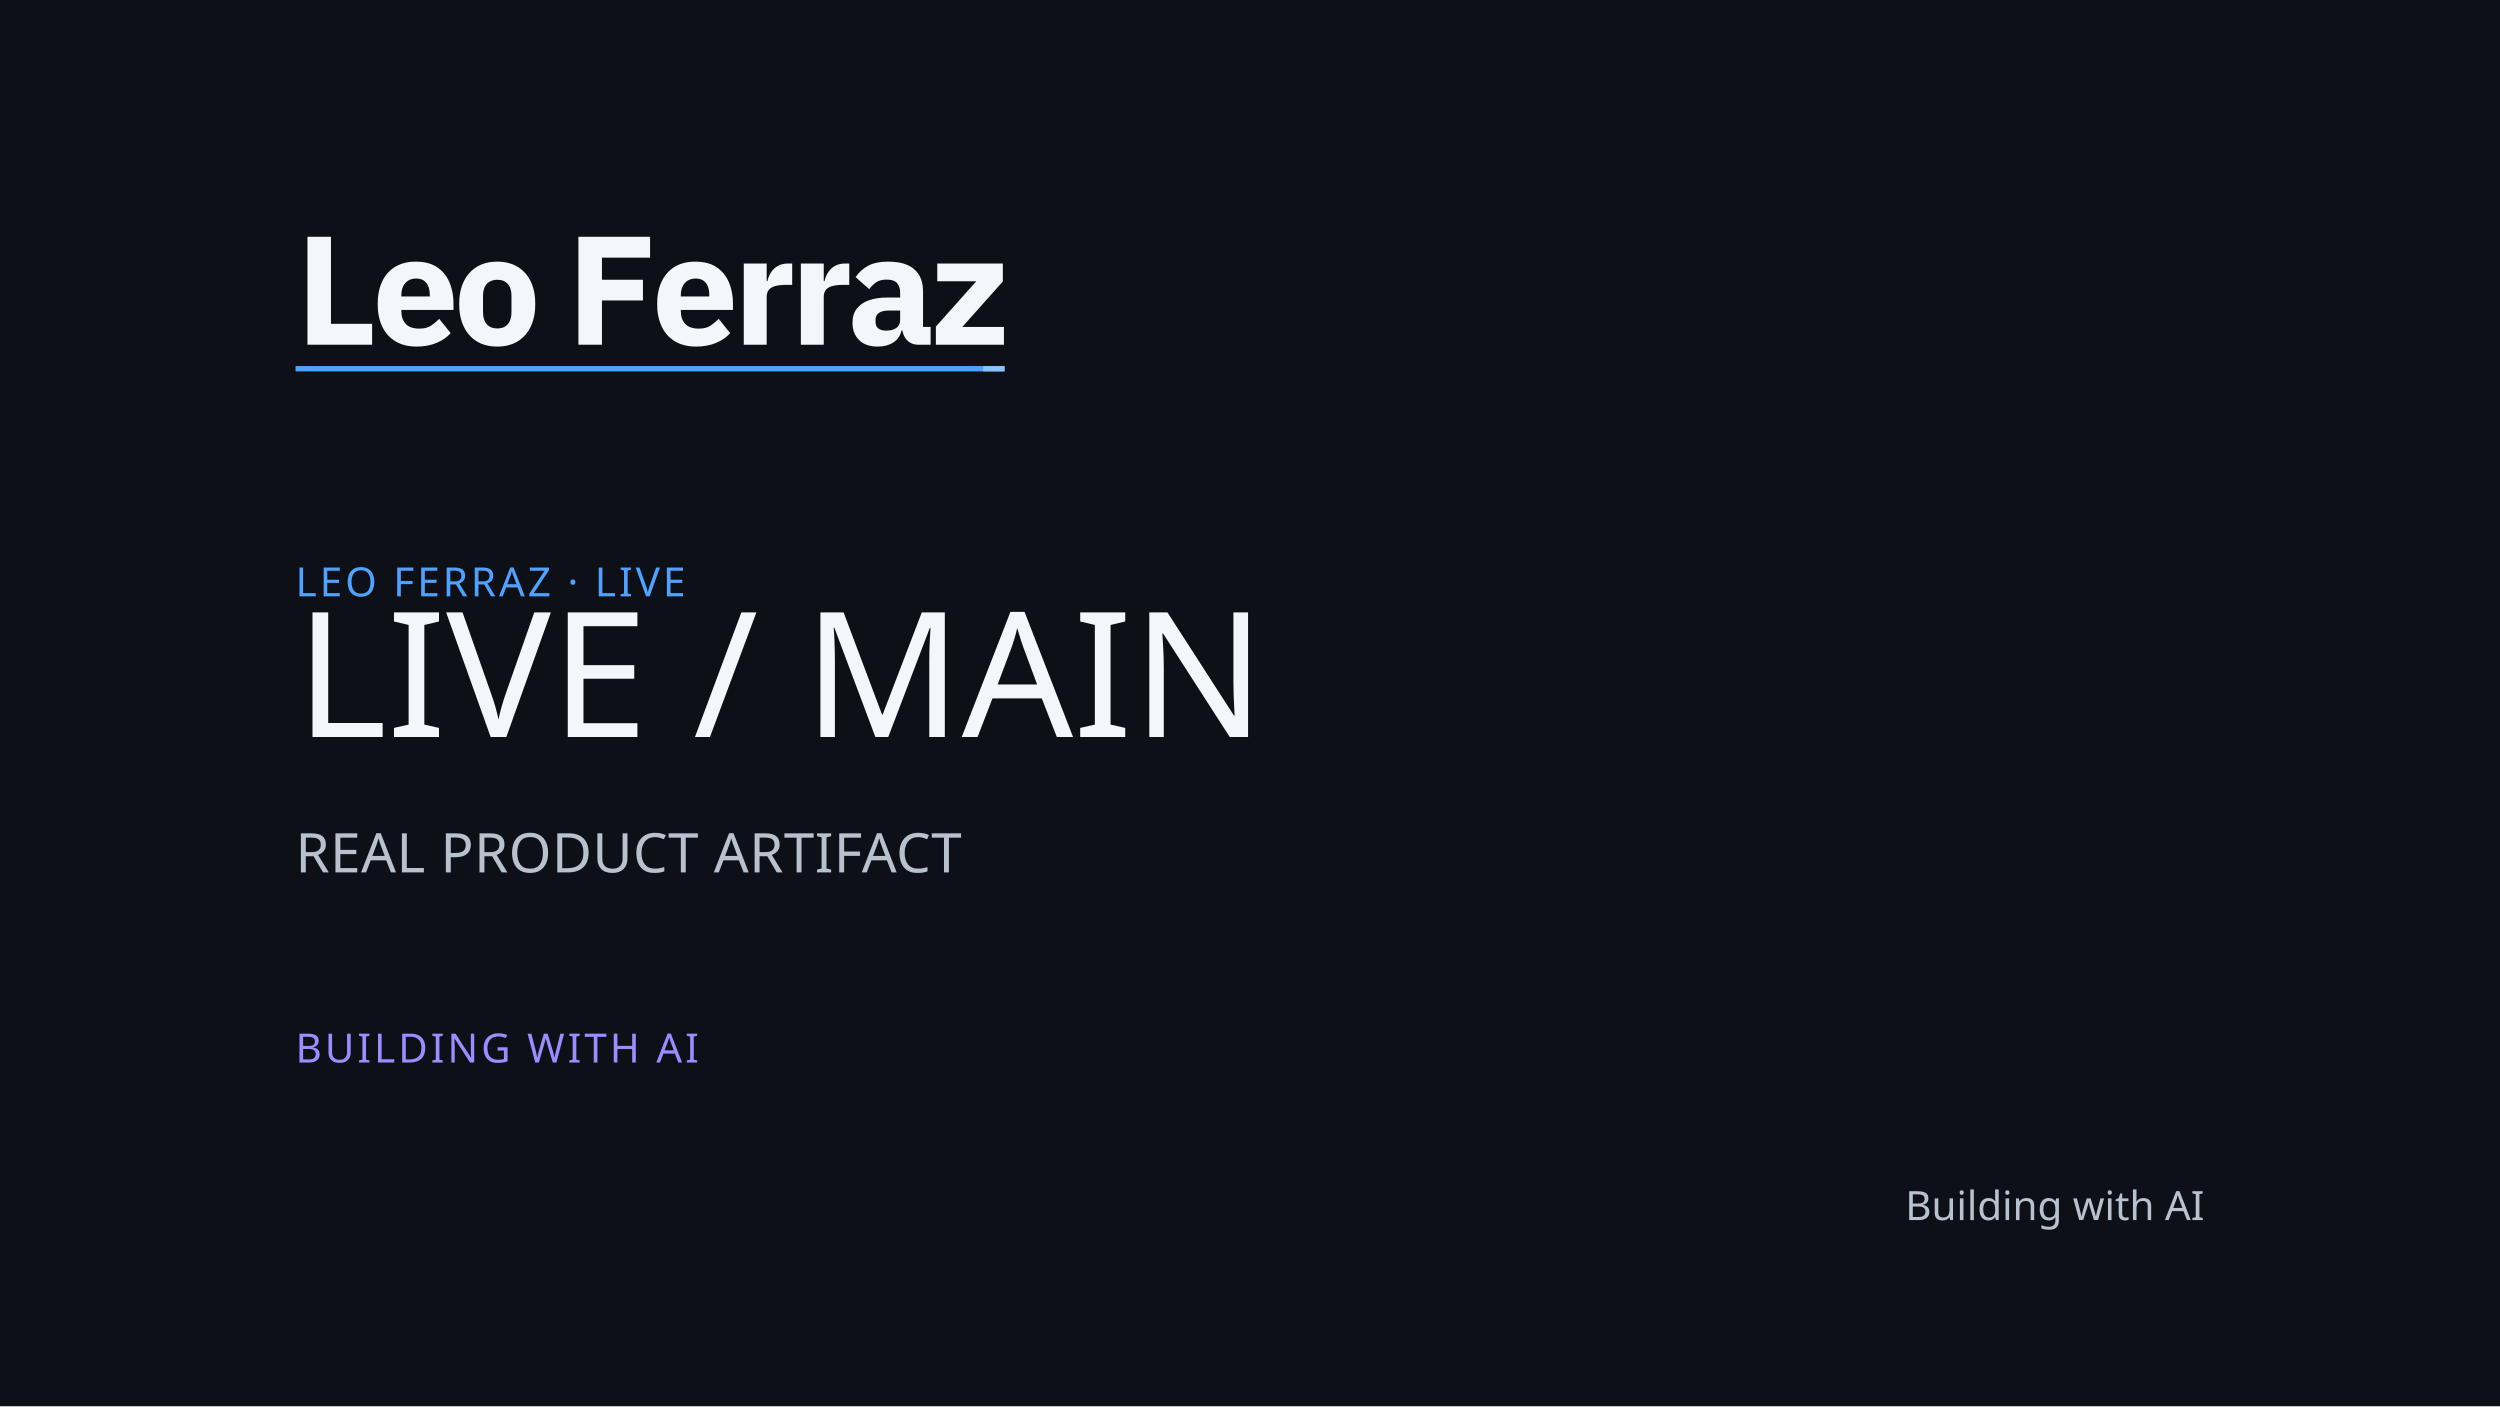
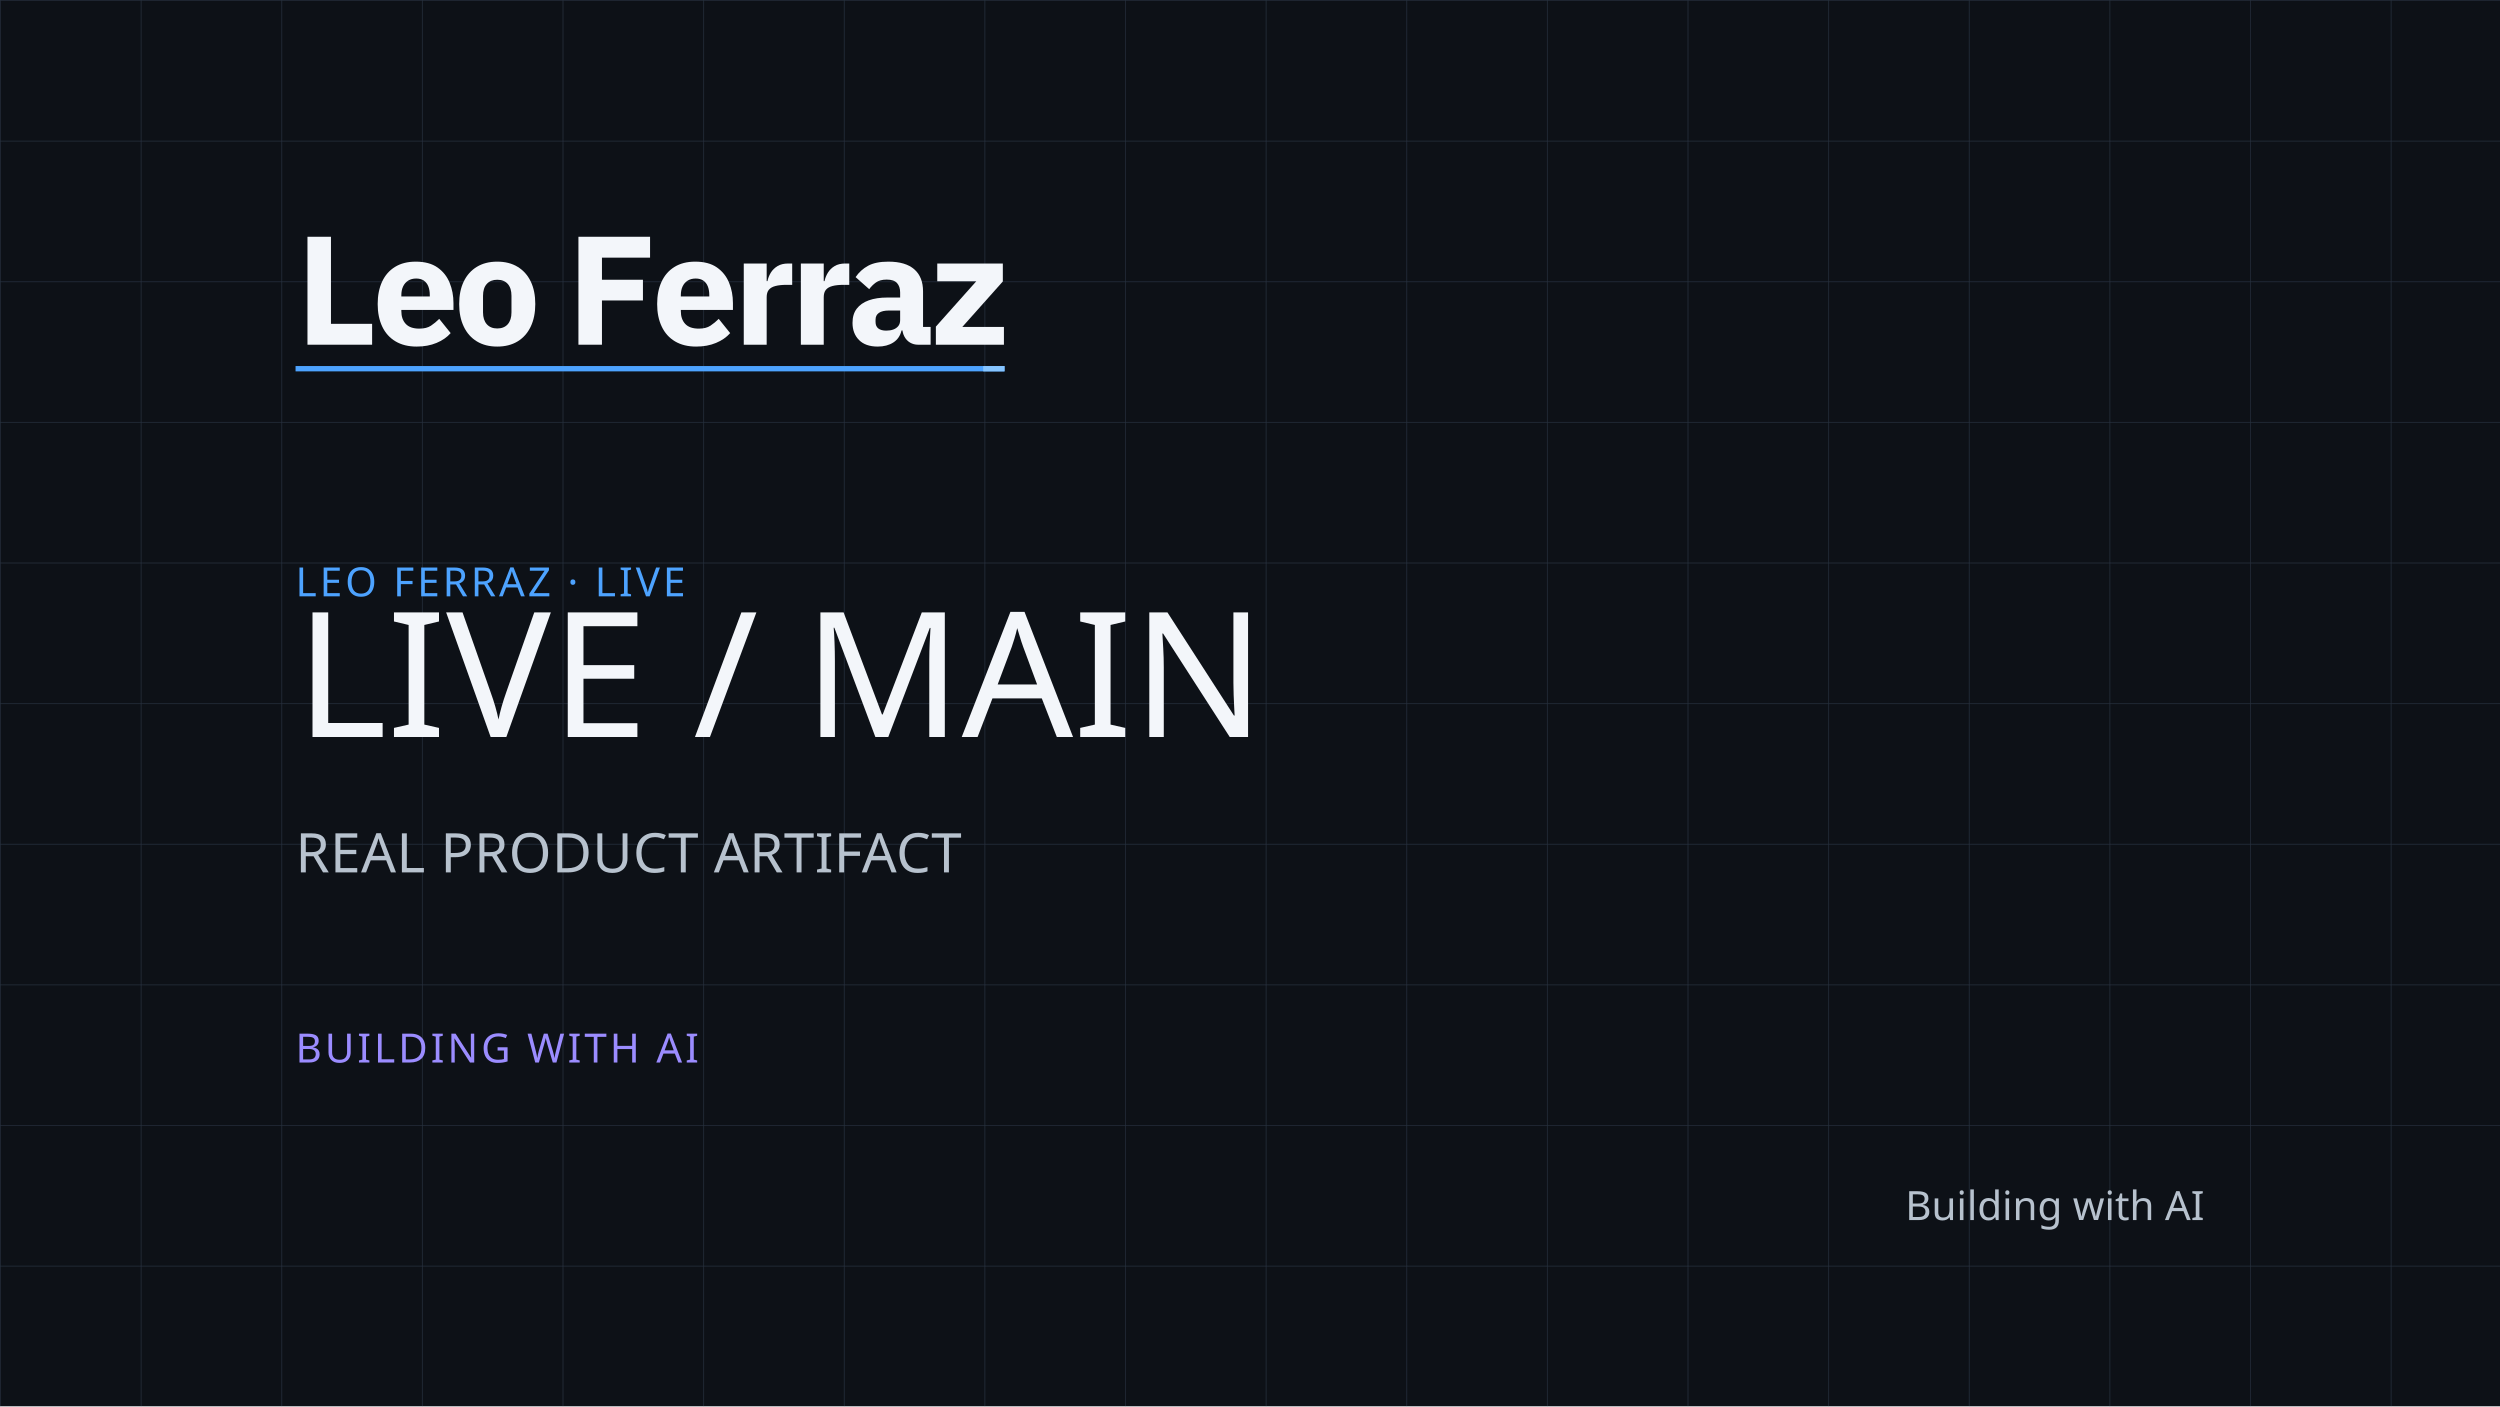
<svg xmlns="http://www.w3.org/2000/svg" viewBox="0 0 1920 1080" width="1920" height="1080" role="img" aria-labelledby="title">
  <rect width="1920" height="1080" fill="#0D1117" />
+   <defs>
+     <pattern id="construction-grid-1920x1080" width="108" height="108" patternUnits="userSpaceOnUse">
+       <path d="M 108 0 L 0 0 0 108" fill="none" stroke="#405064" stroke-opacity="0.5" stroke-width="1" />
+     </pattern>
+   </defs>
+   <rect width="1920" height="1080" fill="url(#construction-grid-1920x1080)" />
  <g data-signature-variant="wordmark-only" transform="translate(161.448 77.448) scale(2.048)">
    <path d="M60.71 91.45L36.47 91.45L36.47 50.97L45.28 50.97L45.28 83.62L60.71 83.62Z" fill="#F3F6FA" />
    <path d="M77.41 92.15Q72.77 92.15 69.5 90.2Q66.22 88.26 64.51 84.66Q62.8 81.07 62.8 76.2Q62.8 71.38 64.45 67.82Q66.1 64.25 69.29 62.28Q72.48 60.3 77.07 60.3Q82.11 60.3 85.22 62.48Q88.32 64.65 89.77 68.19Q91.22 71.73 91.22 75.85L91.22 78.4L71.67 78.4L71.67 78.86Q71.67 81.88 73.33 83.65Q74.98 85.42 78.4 85.42Q81.13 85.42 82.78 84.32Q84.43 83.21 85.88 81.76L90.17 87.1Q88.14 89.42 84.87 90.78Q81.59 92.15 77.41 92.15ZM77.24 66.63Q75.5 66.63 74.25 67.41Q73.01 68.19 72.34 69.58Q71.67 70.98 71.67 72.89L71.67 73.35L82.34 73.35L82.34 72.83Q82.34 70.98 81.79 69.58Q81.24 68.19 80.11 67.41Q78.98 66.63 77.24 66.63Z" fill="#F3F6FA" />
    <path d="M107.63 92.15Q103.17 92.15 99.98 90.2Q96.79 88.26 95.08 84.66Q93.36 81.07 93.36 76.2Q93.36 71.27 95.08 67.73Q96.79 64.19 99.98 62.25Q103.17 60.3 107.63 60.3Q112.1 60.3 115.29 62.25Q118.48 64.19 120.19 67.73Q121.9 71.27 121.9 76.2Q121.9 81.07 120.19 84.66Q118.48 88.26 115.29 90.2Q112.1 92.15 107.63 92.15ZM107.63 85.36Q110.18 85.36 111.58 83.77Q112.97 82.17 112.97 79.33L112.97 73.12Q112.97 70.22 111.58 68.66Q110.18 67.09 107.63 67.09Q105.14 67.09 103.72 68.66Q102.3 70.22 102.3 73.12L102.3 79.33Q102.3 82.17 103.72 83.77Q105.14 85.36 107.63 85.36Z" fill="#F3F6FA" />
    <path d="M146.9 91.45L138.08 91.45L138.08 50.97L164.94 50.97L164.94 58.8L146.9 58.8L146.9 67.09L162.27 67.09L162.27 74.86L146.9 74.86Z" fill="#F3F6FA" />
    <path d="M182.22 92.15Q177.58 92.15 174.3 90.2Q171.03 88.26 169.32 84.66Q167.6 81.07 167.6 76.2Q167.6 71.38 169.26 67.82Q170.91 64.25 174.1 62.28Q177.29 60.3 181.87 60.3Q186.92 60.3 190.02 62.48Q193.12 64.65 194.57 68.19Q196.02 71.73 196.02 75.85L196.02 78.4L176.48 78.4L176.48 78.86Q176.48 81.88 178.13 83.65Q179.78 85.42 183.21 85.42Q185.93 85.42 187.58 84.32Q189.24 83.21 190.69 81.76L194.98 87.1Q192.95 89.42 189.67 90.78Q186.4 92.15 182.22 92.15ZM182.05 66.63Q180.31 66.63 179.06 67.41Q177.81 68.19 177.15 69.58Q176.48 70.98 176.48 72.89L176.48 73.35L187.15 73.35L187.15 72.83Q187.15 70.98 186.6 69.58Q186.05 68.19 184.92 67.41Q183.79 66.63 182.05 66.63Z" fill="#F3F6FA" />
    <path d="M208.67 91.45L200.08 91.45L200.08 61L208.67 61L208.67 67.61L208.96 67.61Q209.31 65.93 210.23 64.42Q211.16 62.91 212.76 61.96Q214.35 61 216.73 61L218.24 61L218.24 69L216.09 69Q213.6 69 211.95 69.44Q210.29 69.87 209.48 70.86Q208.67 71.85 208.67 73.64Z" fill="#F3F6FA" />
    <path d="M230.07 91.45L221.49 91.45L221.49 61L230.07 61L230.07 67.61L230.36 67.61Q230.71 65.93 231.64 64.42Q232.56 62.91 234.16 61.96Q235.75 61 238.13 61L239.64 61L239.64 69L237.49 69Q235 69 233.35 69.44Q231.69 69.87 230.88 70.86Q230.07 71.85 230.07 73.64Z" fill="#F3F6FA" />
    <path d="M270.15 91.45L265.39 91.45Q263.83 91.45 262.46 90.67Q261.1 89.88 260.29 88.35Q259.48 86.81 259.48 84.66L259.48 83.91L261.33 86.11L259.24 86.11Q258.55 89.07 256.17 90.61Q253.79 92.15 250.31 92.15Q245.73 92.15 243.29 89.68Q240.86 87.22 240.86 83.27Q240.86 80.02 242.45 77.94Q244.05 75.85 246.98 74.8Q249.91 73.76 253.91 73.76L258.72 73.76L258.72 71.85Q258.72 69.64 257.56 68.34Q256.4 67.03 253.68 67.03Q251.12 67.03 249.62 68.13Q248.11 69.24 247.12 70.63L242.02 66.1Q243.87 63.38 246.72 61.84Q249.56 60.3 254.31 60.3Q260.75 60.3 264.03 63.18Q267.31 66.05 267.31 71.44L267.31 84.78L270.15 84.78ZM258.72 78.63L254.55 78.63Q252.05 78.63 250.78 79.5Q249.5 80.37 249.5 82.05L249.5 82.92Q249.5 84.55 250.54 85.36Q251.59 86.17 253.5 86.17Q254.95 86.17 256.11 85.77Q257.27 85.36 258 84.49Q258.72 83.62 258.72 82.23Z" fill="#F3F6FA" />
    <path d="M297.64 91.45L272.12 91.45L272.12 84.66L287.26 67.67L272.64 67.67L272.64 61L297.23 61L297.23 67.73L282.04 84.78L297.64 84.78Z" fill="#F3F6FA" />
    <rect data-accent="underline-line" x="32" y="99.45" width="265.872" height="2" fill="#4DA3FF" />
    <rect data-accent="underline-terminal" x="289.872" y="99.45" width="8" height="2" fill="#86C5FF" />
  </g>
  <text x="227" y="458" fill="#4DA3FF" font-family="IBM Plex Mono" font-size="31px" font-weight="500" text-anchor="start" letter-spacing="0.075em">LEO FERRAZ · LIVE</text>
  <text x="227" y="566" fill="#F3F6FA" font-family="IBM Plex Sans" font-size="134px" font-weight="500" text-anchor="start" letter-spacing="0em">LIVE / MAIN</text>
  <text x="227" y="670" fill="#B7C2CE" font-family="IBM Plex Mono" font-size="42px" font-weight="500" text-anchor="start" letter-spacing="0.01em">REAL PRODUCT ARTIFACT</text>
  <text x="227" y="816" fill="#9B8CFF" font-family="IBM Plex Mono" font-size="31px" font-weight="500" text-anchor="start" letter-spacing="0.075em">BUILDING WITH AI</text>
  <text x="1693" y="937" fill="#B7C2CE" font-family="IBM Plex Mono" font-size="31px" font-weight="500" text-anchor="end" letter-spacing="0em">Building with AI</text>
</svg>
